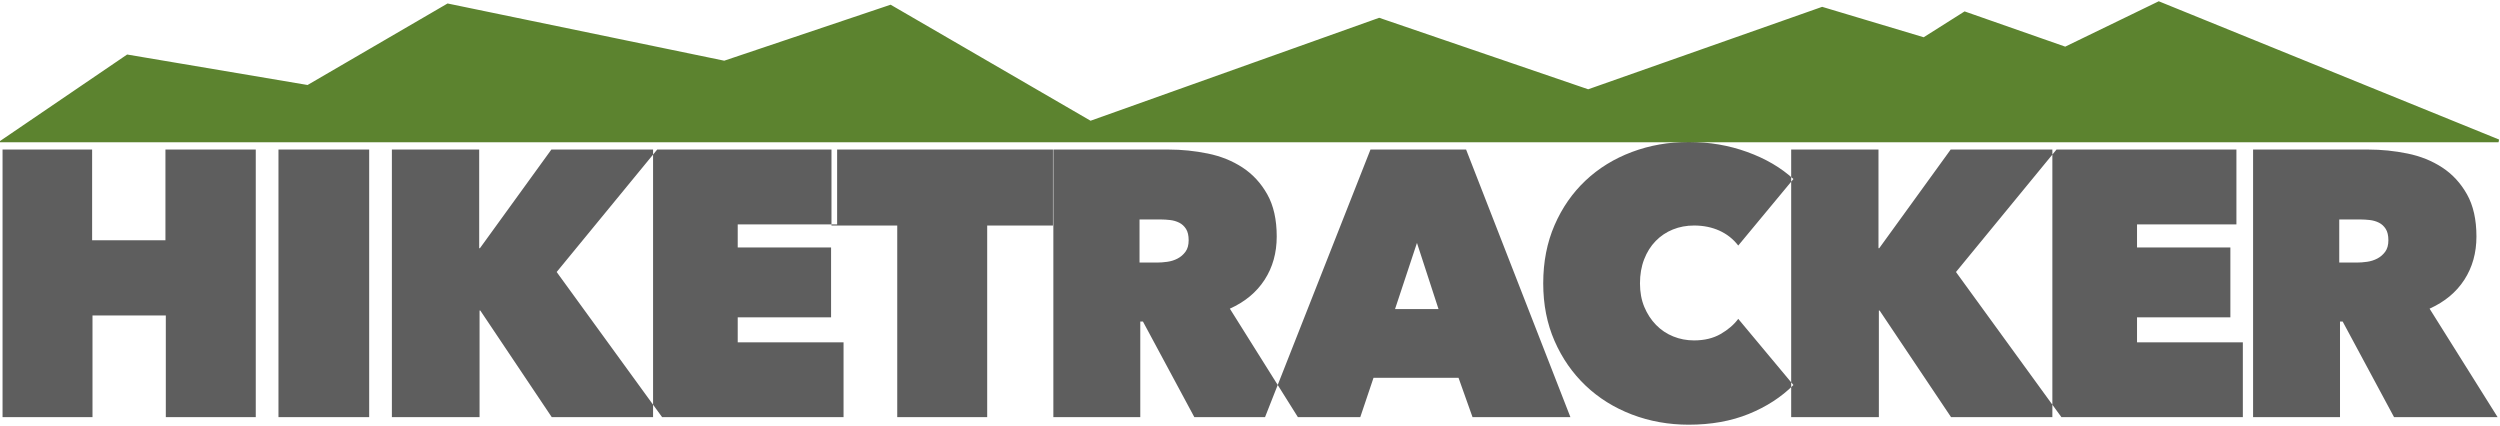
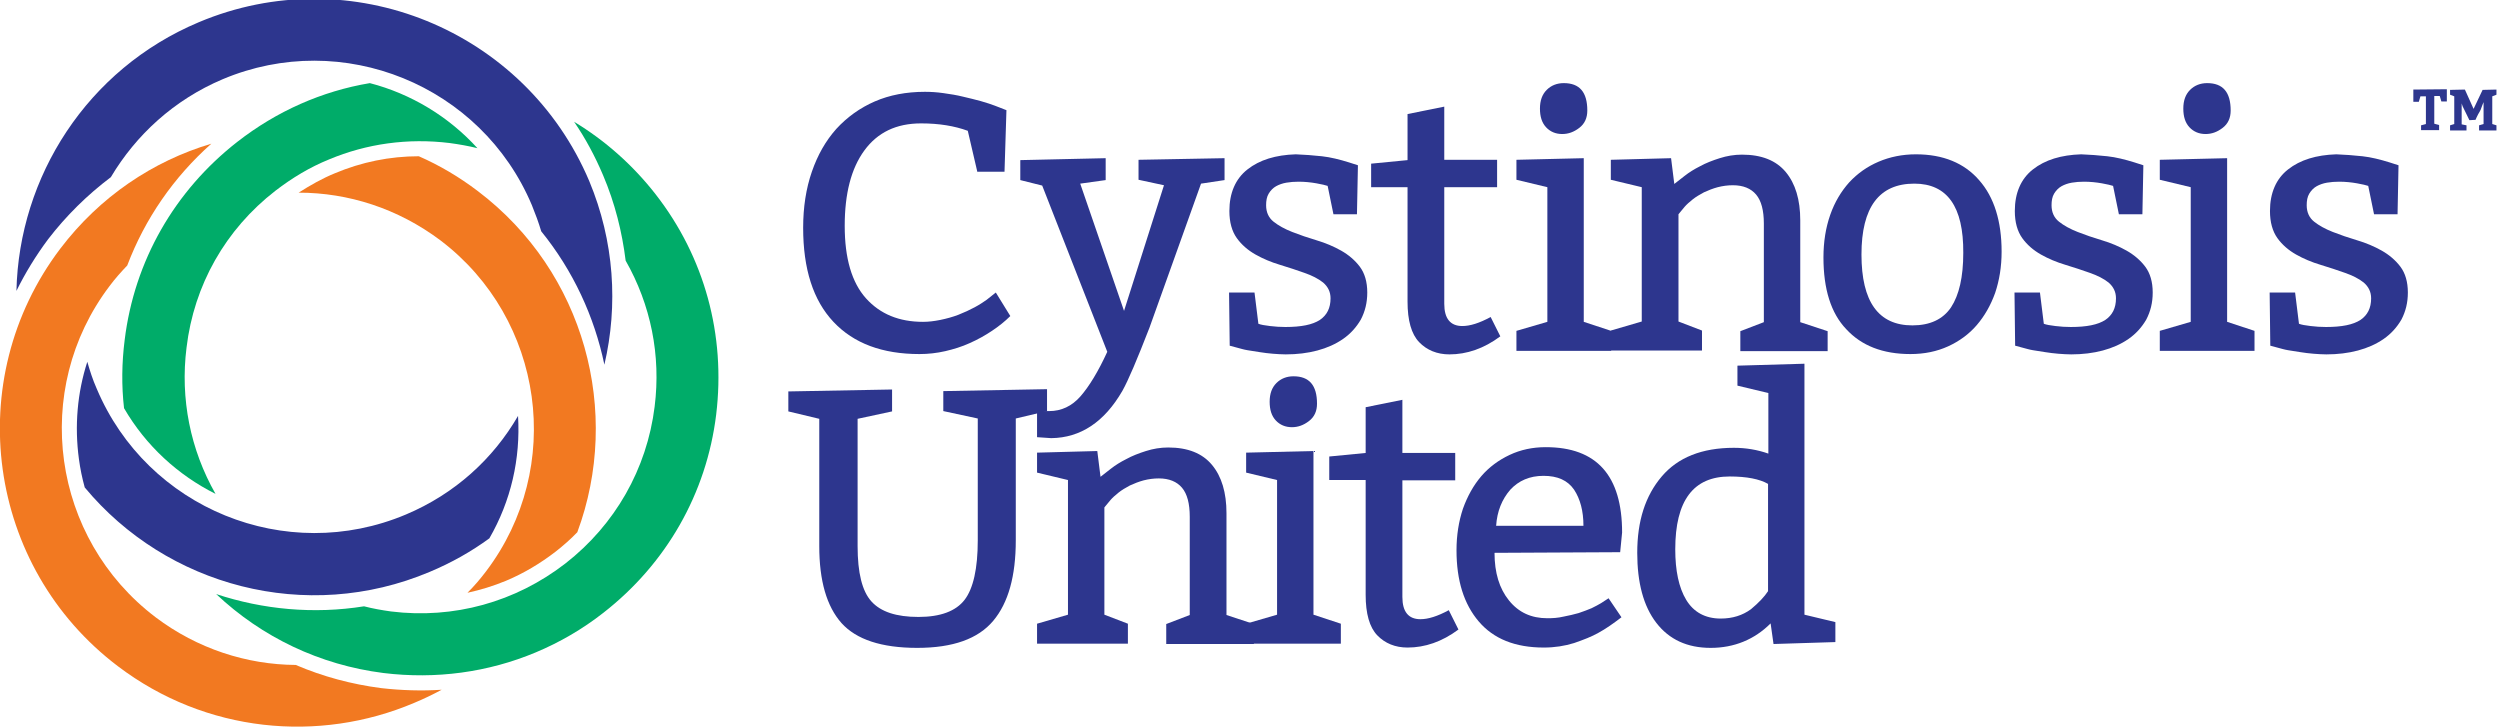
- <svg xmlns="http://www.w3.org/2000/svg" width="893px" height="152px" viewBox="0 0 893 152" version="1.1">
-   <defs />
-   <g id="Page-1" stroke="none" stroke-width="1" fill="none" fill-rule="evenodd">
-     <g id="logo" transform="translate(0, 1)">
-       <g id="Page-1">
-         <g id="HIKETRACKER">
-           <path d="M59.23,111.685 L33.04,111.685 L33.04,148 L0.91,148 L0.91,52.42 L32.905,52.42 L32.905,84.82 L59.095,84.82 L59.095,52.42 L91.36,52.42 L91.36,148 L59.23,148 L59.23,111.685 L59.23,111.685 Z M99.47,52.42 L131.87,52.42 L131.87,148 L99.47,148 L99.47,52.42 L99.47,52.42 Z M171.57,109.93 L171.3,109.93 L171.3,148 L139.98,148 L139.98,52.42 L171.165,52.42 L171.165,87.655 L171.435,87.655 L196.95,52.42 L234.75,52.42 L198.84,96.16 L236.505,148 L197.085,148 L171.57,109.93 L171.57,109.93 Z M233.275,52.42 L299.02,52.42 L299.02,79.15 L263.515,79.15 L263.515,87.385 L296.86,87.385 L296.86,112.36 L263.515,112.36 L263.515,121.27 L301.315,121.27 L301.315,148 L233.275,148 L233.275,52.42 L233.275,52.42 Z M352.625,148 L320.495,148 L320.495,79.555 L297.005,79.555 L297.005,52.42 L289.292,52.42 L376.115,52.42 L376.115,79.555 L352.625,79.555 L352.625,148 L352.625,148 Z M376.26,52.42 L417.435,52.42 C422.115,52.42 426.772,52.892 431.408,53.837 C436.043,54.783 440.182,56.447 443.827,58.833 C447.473,61.218 450.42,64.412 452.67,68.418 C454.92,72.423 456.045,77.44 456.045,83.47 C456.045,89.32 454.605,94.472 451.725,98.927 C448.845,103.383 444.705,106.825 439.305,109.255 L463.605,148 L426.615,148 L408.255,113.845 L407.31,113.845 L407.31,148 L376.26,148 L376.26,52.42 L376.26,52.42 Z M407.04,92.785 L413.385,92.785 C414.465,92.785 415.657,92.695 416.962,92.515 C418.268,92.335 419.482,91.953 420.608,91.368 C421.733,90.782 422.677,89.973 423.442,88.938 C424.208,87.902 424.59,86.53 424.59,84.82 C424.59,83.11 424.275,81.76 423.645,80.77 C423.015,79.78 422.205,79.038 421.215,78.543 C420.225,78.047 419.145,77.733 417.975,77.597 C416.805,77.462 415.725,77.395 414.735,77.395 L407.04,77.395 L407.04,92.785 L407.04,92.785 Z M489.535,52.42 L523.69,52.42 L560.95,148 L525.985,148 L520.99,133.96 L490.615,133.96 L485.89,148 L451.87,148 L489.535,52.42 L489.535,52.42 Z M506.14,85.765 L498.31,109.39 L513.835,109.39 L506.14,85.765 L506.14,85.765 Z M551.24,100.21 C551.24,92.56 552.59,85.63 555.29,79.42 C557.99,73.21 561.68,67.9 566.36,63.49 C571.04,59.08 576.552,55.683 582.898,53.297 C589.243,50.912 596.015,49.72 603.215,49.72 C610.595,49.72 617.57,50.912 624.14,53.297 C630.71,55.683 636.2,58.9 640.61,62.95 L620.9,86.71 C619.1,84.37 616.85,82.593 614.15,81.377 C611.45,80.162 608.435,79.555 605.105,79.555 C602.405,79.555 599.885,80.027 597.545,80.972 C595.205,81.918 593.158,83.29 591.403,85.09 C589.647,86.89 588.275,89.072 587.285,91.638 C586.295,94.203 585.8,97.06 585.8,100.21 C585.8,103.36 586.317,106.172 587.352,108.647 C588.388,111.123 589.782,113.26 591.538,115.06 C593.293,116.86 595.34,118.232 597.68,119.177 C600.02,120.123 602.495,120.595 605.105,120.595 C608.795,120.595 611.967,119.83 614.622,118.3 C617.278,116.77 619.37,114.97 620.9,112.9 L640.61,136.525 C636.29,140.845 630.98,144.287 624.68,146.852 C618.38,149.418 611.225,150.7 603.215,150.7 C596.015,150.7 589.243,149.485 582.898,147.055 C576.552,144.625 571.04,141.183 566.36,136.727 C561.68,132.272 557.99,126.963 555.29,120.797 C552.59,114.632 551.24,107.77 551.24,100.21 L551.24,100.21 L551.24,100.21 Z M671.4,109.93 L671.13,109.93 L671.13,148 L639.81,148 L639.81,52.42 L670.995,52.42 L670.995,87.655 L671.265,87.655 L696.78,52.42 L734.58,52.42 L698.67,96.16 L736.335,148 L696.915,148 L671.4,109.93 L671.4,109.93 Z M733.105,52.42 L798.85,52.42 L798.85,79.15 L763.345,79.15 L763.345,87.385 L796.69,87.385 L796.69,112.36 L763.345,112.36 L763.345,121.27 L801.145,121.27 L801.145,148 L733.105,148 L733.105,52.42 L733.105,52.42 Z M804.8,52.42 L845.975,52.42 C850.655,52.42 855.312,52.892 859.947,53.837 C864.583,54.783 868.722,56.447 872.367,58.833 C876.013,61.218 878.96,64.412 881.21,68.418 C883.46,72.423 884.585,77.44 884.585,83.47 C884.585,89.32 883.145,94.472 880.265,98.927 C877.385,103.383 873.245,106.825 867.845,109.255 L892.145,148 L855.155,148 L836.795,113.845 L835.85,113.845 L835.85,148 L804.8,148 L804.8,52.42 L804.8,52.42 Z M835.58,92.785 L841.925,92.785 C843.005,92.785 844.197,92.695 845.503,92.515 C846.808,92.335 848.022,91.953 849.148,91.368 C850.273,90.782 851.217,89.973 851.982,88.938 C852.748,87.902 853.13,86.53 853.13,84.82 C853.13,83.11 852.815,81.76 852.185,80.77 C851.555,79.78 850.745,79.038 849.755,78.543 C848.765,78.047 847.685,77.733 846.515,77.597 C845.345,77.462 844.265,77.395 843.275,77.395 L835.58,77.395 L835.58,92.785 L835.58,92.785 Z" id="Shape" fill="#5E5E5E" />
-           <polygon id="Path-1" stroke="#5C832F" fill="#5C832F" points="1 49.309 45.531 18.997 109.961 29.884 159.957 0.77 258.73 21.198 318.074 1.227 389.5 42.677 492.652 5.881 567.305 31.422 650.887 1.968 687.215 12.853 701.816 3.622 737.73 16.202 771.125 0 892.48 49.309" />
+ <svg xmlns="http://www.w3.org/2000/svg" version="1.1" id="Layer_1" x="0px" y="0px" viewBox="0 0 776 225.5" style="enable-background:new 0 0 776 225.5;" xml:space="preserve">
+   <style type="text/css">
+ 	.st0{fill:#F27921;}
+ 	.st1{fill:#2D368E;}
+ 	.st2{fill:#00AC69;}
+ </style>
+   <g>
+     <g>
+       <g>
+         <g>
+           <g>
+             <path class="st0" d="M172.5,171.2c2.4-1.9,4.6-3.8,6.7-6c13.8-37.2,2.4-80.7-30.9-105.9c-5.8-4.4-11.9-8-18.3-10.8       c-9,0-17.8,1.8-26.1,5.3c-3.9,1.6-7.6,3.7-11.2,6c15.4,0,30.8,4.9,44,14.8c32.2,24.4,38.6,70.5,14.2,102.7       c-1.8,2.4-3.7,4.6-5.8,6.7c4.1-0.9,8-2.1,11.9-3.7C162.5,178,167.7,174.9,172.5,171.2z" />
+           </g>
+           <g>
+             <path class="st0" d="M118.4,213.6c-9.3-1.2-18.2-3.6-26.6-7.2c-15.2-0.1-30.5-5-43.5-14.8C16,167.1,9.6,121,34,88.8       c1.7-2.3,3.6-4.4,5.5-6.4C45,67.9,53.9,55,65.6,44.6C47.5,50,31,61,18.7,77.2C-12.1,117.9-4.1,176,36.6,206.8       c27.3,20.7,62.4,23.9,91.9,11.4c2.9-1.2,5.8-2.6,8.6-4.1C130.9,214.5,124.6,214.3,118.4,213.6z" />
+           </g>
+         </g>
+         <g>
+           <g>
+             <path class="st1" d="M182.9,56.2C163,9.2,108.7-12.9,61.7,6.9C27,21.5,5.9,54.9,5.1,90.3c2.7-5.5,6-10.9,9.8-16       C20.5,67,27.1,60.5,34.4,55C42.2,41.9,54,31,69.1,24.6c37.2-15.7,80.3,1.8,96,39.1c1.1,2.7,2.1,5.4,2.9,8.1       c9.9,12.2,16.5,26.5,19.6,41.4C191.9,94.8,190.7,74.9,182.9,56.2z" />
+           </g>
+         </g>
+         <g>
+           <g>
+             <path class="st1" d="M160.8,129.1c-7.7,13.3-19.6,24.2-34.8,30.6c-37.2,15.7-80.3-1.8-96-39.1c-1.2-2.7-2.1-5.5-2.9-8.3       c-3.1,9.6-4,19.9-2.6,30.2c0.4,3,1,5.9,1.8,8.8c25.4,30.6,68.7,42.4,107.1,26.2c6.7-2.8,12.9-6.3,18.5-10.4       C158.6,155.5,161.6,142.4,160.8,129.1z" />
+           </g>
+         </g>
+       </g>
+       <g>
+         <g>
+           <g>
+             <g>
+               <path class="st1" d="M303.4,53.5l-3-12.9c-4.1-1.5-8.9-2.3-14.5-2.3c-7.7,0-13.5,2.8-17.6,8.4c-4.1,5.6-6.1,13.4-6.1,23.4        c0,10.1,2.2,17.6,6.6,22.5c4.4,4.9,10.3,7.3,17.7,7.3c1.7,0,3.4-0.2,5.4-0.6c1.9-0.4,3.8-0.9,5.6-1.6c1.8-0.7,3.5-1.5,5-2.3        c1.5-0.8,2.7-1.6,3.7-2.3l2.9-2.3l4.5,7.3c-1.7,1.7-3.6,3.2-5.7,4.6c-2.1,1.4-4.4,2.7-6.9,3.8c-2.4,1.1-5,1.9-7.6,2.5        c-2.6,0.6-5.3,0.9-8,0.9c-11.5,0-20.4-3.3-26.7-10c-6.3-6.7-9.4-16.4-9.4-29.2c0-6.4,0.9-12.2,2.7-17.4        c1.8-5.2,4.3-9.6,7.6-13.3c3.3-3.6,7.3-6.5,11.9-8.5c4.6-2,9.8-3,15.6-3c1.7,0,3.6,0.1,5.7,0.4c2.1,0.3,4.1,0.6,6.1,1.1        c2,0.5,3.9,0.9,5.6,1.4c1.8,0.5,3.2,1,4.3,1.4l3.6,1.4l-0.6,19.1H303.4z" />
+             </g>
+             <g>
+               <path class="st1" d="M381.5,90.8h7.9l1.2,9.7c0.8,0.3,1.9,0.5,3.6,0.7c1.6,0.2,3.2,0.3,4.8,0.3c4.9,0,8.4-0.7,10.7-2.2        c2.2-1.5,3.3-3.7,3.3-6.7c0-2-0.8-3.6-2.3-4.9c-1.5-1.2-3.5-2.2-5.8-3c-2.3-0.8-4.9-1.7-7.6-2.5c-2.7-0.8-5.3-1.9-7.6-3.2        c-2.3-1.3-4.3-3-5.8-5.1c-1.5-2.1-2.3-4.9-2.3-8.4c0-5.6,1.9-10,5.6-12.9c3.8-3,8.8-4.5,15-4.7c2.6,0.1,5.3,0.3,8.1,0.6        c2.7,0.3,5.5,1,8.4,1.9l2.8,0.9l-0.3,15.2h-7.3l-1.8-8.8c-0.6-0.2-1.8-0.5-3.5-0.8c-1.7-0.3-3.6-0.5-5.5-0.5        c-1.4,0-2.6,0.1-3.8,0.3c-1.2,0.2-2.3,0.6-3.2,1.1c-0.9,0.5-1.7,1.3-2.3,2.3c-0.6,1-0.8,2.2-0.8,3.6c0,2.2,0.8,3.9,2.3,5.1        c1.5,1.2,3.5,2.3,5.8,3.2c2.3,0.9,4.9,1.8,7.6,2.6c2.7,0.8,5.3,1.9,7.6,3.2c2.3,1.3,4.3,3,5.8,5c1.5,2,2.3,4.7,2.3,8        c0,3.2-0.7,5.9-2,8.4c-1.4,2.4-3.2,4.4-5.5,6c-2.3,1.6-5,2.8-8,3.6c-3,0.8-6.3,1.2-9.8,1.2c-1.3,0-2.6-0.1-4-0.2        c-1.4-0.1-2.8-0.3-4.1-0.5c-1.4-0.2-2.6-0.4-3.8-0.6c-1.2-0.2-2.1-0.5-2.9-0.7l-2.6-0.7L381.5,90.8z" />
+             </g>
+             <g>
+               <path class="st1" d="M448.3,33.1v16.5h16.4v8.5h-16.4v36.2c0,4.6,1.9,6.9,5.6,6.9c2.4,0,5.3-0.9,8.8-2.8l3,6        c-5.1,3.8-10.4,5.6-15.8,5.6c-3.8,0-7-1.3-9.4-3.8c-2.4-2.5-3.6-6.7-3.6-12.6V58.1h-11.3v-7.3l11.3-1.1V35.4L448.3,33.1z" />
+             </g>
+             <g>
+               <path class="st1" d="M491.6,49.1v50.8l8.5,2.8v6.2h-29.4v-6.2l9.6-2.8V58.1l-9.6-2.3v-6.2L491.6,49.1z M485.4,25.8        c4.9,0,7.3,2.8,7.3,8.5c0,2.3-0.8,4.1-2.5,5.4c-1.7,1.3-3.4,1.9-5.3,1.9c-2,0-3.7-0.7-5-2.1c-1.3-1.4-1.9-3.3-1.9-5.8        c0-2.5,0.7-4.4,2.1-5.8C481.5,26.5,483.3,25.8,485.4,25.8z" />
+             </g>
+             <g>
+               <path class="st1" d="M518.7,49.1l1,8c0.8-0.6,1.8-1.4,3.2-2.5c1.4-1.1,3-2.1,4.8-3c1.8-1,3.9-1.8,6.1-2.5        c2.2-0.7,4.5-1.1,6.9-1.1c6.1,0,10.6,1.8,13.6,5.4c3,3.6,4.5,8.6,4.5,15v31.6l8.5,2.8v6.2h-27.1v-6.2l7.3-2.8V69.4        c0-4.1-0.8-7.1-2.4-9c-1.6-1.9-4-2.9-7.2-2.9c-1.6,0-3.1,0.2-4.7,0.6c-1.5,0.4-3,1-4.3,1.6c-1.3,0.7-2.5,1.4-3.5,2.2        c-1,0.8-1.9,1.6-2.5,2.3l-1.9,2.3v33.3l7.3,2.8v6.2H500v-6.2l9.6-2.8V58.1l-9.6-2.3v-6.2L518.7,49.1z" />
+             </g>
+             <g>
+               <path class="st1" d="M566,79.9c0-4.8,0.7-9.2,2.1-13.2c1.4-4,3.4-7.3,5.9-10.1c2.6-2.8,5.6-4.9,9.1-6.4        c3.5-1.5,7.4-2.3,11.6-2.3c8.4,0,15,2.7,19.6,8c4.7,5.3,7,12.8,7,22.2c0,4.7-0.7,8.9-2,12.8c-1.4,3.9-3.3,7.2-5.7,10        c-2.4,2.8-5.4,5-8.9,6.6c-3.5,1.6-7.4,2.4-11.7,2.4c-8.6,0-15.2-2.6-19.9-7.7C568.3,97.2,566,89.7,566,79.9z M594.2,57        c-10.9,0-16.4,7.3-16.4,22s5.3,22,15.8,22c5.5,0,9.5-1.9,12-5.6c2.5-3.8,3.8-9.4,3.8-16.9C609.5,64.1,604.4,57,594.2,57z" />
+             </g>
+             <g>
+               <path class="st1" d="M625.3,90.8h7.9l1.2,9.7c0.8,0.3,1.9,0.5,3.6,0.7c1.6,0.2,3.2,0.3,4.8,0.3c4.9,0,8.4-0.7,10.7-2.2        c2.2-1.5,3.3-3.7,3.3-6.7c0-2-0.8-3.6-2.3-4.9c-1.5-1.2-3.5-2.2-5.8-3c-2.3-0.8-4.9-1.7-7.6-2.5c-2.7-0.8-5.3-1.9-7.6-3.2        c-2.3-1.3-4.3-3-5.8-5.1c-1.5-2.1-2.3-4.9-2.3-8.4c0-5.6,1.9-10,5.6-12.9c3.8-3,8.8-4.5,15-4.7c2.6,0.1,5.3,0.3,8.1,0.6        c2.7,0.3,5.5,1,8.4,1.9l2.8,0.9l-0.3,15.2h-7.3l-1.8-8.8c-0.6-0.2-1.8-0.5-3.5-0.8c-1.7-0.3-3.6-0.5-5.5-0.5        c-1.4,0-2.6,0.1-3.8,0.3c-1.2,0.2-2.3,0.6-3.2,1.1c-0.9,0.5-1.7,1.3-2.3,2.3c-0.6,1-0.8,2.2-0.8,3.6c0,2.2,0.8,3.9,2.3,5.1        c1.5,1.2,3.5,2.3,5.8,3.2c2.3,0.9,4.9,1.8,7.6,2.6c2.7,0.8,5.3,1.9,7.6,3.2c2.3,1.3,4.3,3,5.8,5c1.5,2,2.3,4.7,2.3,8        c0,3.2-0.7,5.9-2,8.4c-1.4,2.4-3.2,4.4-5.5,6c-2.3,1.6-5,2.8-8,3.6c-3,0.8-6.3,1.2-9.8,1.2c-1.3,0-2.6-0.1-4-0.2        c-1.4-0.1-2.8-0.3-4.1-0.5c-1.4-0.2-2.6-0.4-3.8-0.6c-1.2-0.2-2.1-0.5-2.9-0.7l-2.6-0.7L625.3,90.8z" />
+             </g>
+             <g>
+               <path class="st1" d="M691.3,49.1v50.8l8.5,2.8v6.2h-29.4v-6.2l9.6-2.8V58.1l-9.6-2.3v-6.2L691.3,49.1z M685.1,25.8        c4.9,0,7.3,2.8,7.3,8.5c0,2.3-0.8,4.1-2.5,5.4c-1.7,1.3-3.4,1.9-5.3,1.9c-2,0-3.7-0.7-5-2.1c-1.3-1.4-1.9-3.3-1.9-5.8        c0-2.5,0.7-4.4,2.1-5.8C681.2,26.5,683,25.8,685.1,25.8z" />
+             </g>
+             <g>
+               <path class="st1" d="M704.5,90.8h7.9l1.2,9.7c0.8,0.3,1.9,0.5,3.6,0.7c1.6,0.2,3.2,0.3,4.8,0.3c4.9,0,8.4-0.7,10.7-2.2        c2.2-1.5,3.3-3.7,3.3-6.7c0-2-0.8-3.6-2.3-4.9c-1.5-1.2-3.5-2.2-5.8-3c-2.3-0.8-4.9-1.7-7.6-2.5c-2.7-0.8-5.3-1.9-7.6-3.2        c-2.3-1.3-4.3-3-5.8-5.1c-1.5-2.1-2.3-4.9-2.3-8.4c0-5.6,1.9-10,5.6-12.9c3.8-3,8.8-4.5,15-4.7c2.6,0.1,5.3,0.3,8.1,0.6        c2.7,0.3,5.5,1,8.4,1.9l2.8,0.9l-0.3,15.2h-7.3l-1.8-8.8c-0.6-0.2-1.8-0.5-3.5-0.8c-1.7-0.3-3.6-0.5-5.5-0.5        c-1.4,0-2.6,0.1-3.8,0.3c-1.2,0.2-2.3,0.6-3.2,1.1c-0.9,0.5-1.7,1.3-2.3,2.3c-0.6,1-0.8,2.2-0.8,3.6c0,2.2,0.8,3.9,2.3,5.1        c1.5,1.2,3.5,2.3,5.8,3.2c2.3,0.9,4.9,1.8,7.6,2.6c2.7,0.8,5.3,1.9,7.6,3.2c2.3,1.3,4.3,3,5.8,5c1.5,2,2.3,4.7,2.3,8        c0,3.2-0.7,5.9-2,8.4c-1.4,2.4-3.2,4.4-5.5,6c-2.3,1.6-5,2.8-8,3.6c-3,0.8-6.3,1.2-9.8,1.2c-1.3,0-2.6-0.1-4-0.2        c-1.4-0.1-2.8-0.3-4.1-0.5c-1.4-0.2-2.6-0.4-3.8-0.6c-1.2-0.2-2.1-0.5-2.9-0.7l-2.6-0.7L704.5,90.8z" />
+             </g>
+             <g>
+               <path class="st1" d="M340.6,140l1,8c0.8-0.6,1.8-1.4,3.2-2.5c1.4-1.1,3-2.1,4.8-3c1.8-1,3.9-1.8,6.1-2.5        c2.2-0.7,4.5-1.1,6.9-1.1c6.1,0,10.6,1.8,13.6,5.4c3,3.6,4.5,8.6,4.5,15v31.6l8.5,2.8v6.2H362v-6.2l7.3-2.8v-30.5        c0-4.1-0.8-7.1-2.4-9s-4-2.9-7.2-2.9c-1.6,0-3.1,0.2-4.7,0.6c-1.5,0.4-3,1-4.3,1.6c-1.3,0.7-2.5,1.4-3.5,2.2s-1.9,1.6-2.5,2.3        l-1.9,2.3v33.3l7.3,2.8v6.2h-28.2v-6.2l9.6-2.8v-41.8l-9.6-2.3v-6.2L340.6,140z" />
+             </g>
+             <g>
+               <path class="st1" d="M407.7,140v50.8l8.5,2.8v6.2h-29.4v-6.2l9.6-2.8v-41.8l-9.6-2.3v-6.2L407.7,140z M401.5,116.8        c4.9,0,7.3,2.8,7.3,8.5c0,2.3-0.8,4.1-2.5,5.4c-1.7,1.3-3.4,1.9-5.3,1.9c-2,0-3.7-0.7-5-2.1c-1.3-1.4-1.9-3.3-1.9-5.8        c0-2.5,0.7-4.4,2.1-5.8C397.6,117.5,399.4,116.8,401.5,116.8z" />
+             </g>
+             <g>
+               <path class="st1" d="M435.3,124.1v16.5h16.4v8.5h-16.4v36.2c0,4.6,1.9,6.9,5.6,6.9c2.4,0,5.3-0.9,8.8-2.8l3,6        c-5.1,3.8-10.4,5.6-15.8,5.6c-3.8,0-7-1.3-9.4-3.8c-2.4-2.5-3.6-6.7-3.6-12.6v-35.6h-11.3v-7.3l11.3-1.1v-14.2L435.3,124.1z" />
+             </g>
+             <g>
+               <path class="st1" d="M502.9,171.4l-39,0.2c0,6.2,1.5,11.1,4.5,14.8c3,3.7,6.9,5.5,11.9,5.5c1.7,0,3.3-0.1,5-0.5        c1.7-0.3,3.2-0.7,4.7-1.1c1.5-0.5,2.8-1,4-1.5c1.2-0.6,2.2-1.1,3-1.6l2.3-1.5l4,5.9c-2.6,2-4.9,3.6-7.1,4.8        c-2.1,1.2-4.7,2.2-7.6,3.2c-2.9,0.9-6,1.4-9.4,1.4c-8.9,0-15.6-2.7-20.2-8.1c-4.6-5.4-6.9-12.7-6.9-22.1c0-4.7,0.7-9,2-12.9        c1.4-3.9,3.3-7.3,5.7-10.1c2.4-2.8,5.4-5,8.8-6.6c3.4-1.6,7.1-2.4,11.2-2.4c15.8,0,23.7,8.8,23.7,26.5L502.9,171.4z         M464.4,163.2h27.1c0-4.6-1-8.3-2.9-11.2c-2-2.9-5.1-4.3-9.5-4.3c-4.3,0-7.7,1.5-10.3,4.3C466.2,155,464.7,158.7,464.4,163.2z        " />
+             </g>
+             <g>
+               <path class="st1" d="M560.1,112.9v77.9l9.6,2.3v6.2l-19.2,0.6l-0.9-6.4c-5,5-11.3,7.6-18.6,7.6c-7.3,0-12.9-2.6-16.9-7.8        c-4-5.2-5.9-12.5-5.9-21.7c0-9.9,2.5-17.7,7.6-23.7c5-5.9,12.5-8.9,22.4-8.9c3.7,0,7.3,0.6,10.7,1.8V122l-9.6-2.3v-6.2        L560.1,112.9z M548.8,183.5v-33.3c-2.6-1.5-6.6-2.3-11.9-2.3c-11.3,0-16.9,7.5-16.9,22.6c0,6.6,1.1,11.9,3.4,15.7        c2.3,3.8,5.9,5.8,10.7,5.8c3.7,0,6.8-1,9.4-2.9C545.9,187.1,547.7,185.2,548.8,183.5z" />
+             </g>
+           </g>
+           <g>
+             <path class="st1" d="M315.3,129.9v37.8c0,11.1-2.3,19.4-7,25c-4.7,5.6-12.5,8.4-23.6,8.4s-18.9-2.6-23.5-7.7       c-4.6-5.2-6.9-13.1-6.9-23.9v-39.5l-9.6-2.3v-6.2l32.2-0.6v6.8l-10.7,2.3v39.5c0,8.3,1.4,14,4.3,17.2c2.9,3.2,7.7,4.8,14.6,4.8       c6.8,0,11.6-1.8,14.3-5.3c2.7-3.5,4.1-9.7,4.1-18.5v-37.8l-10.7-2.3v-6.2l32.2-0.6v6.8L315.3,129.9z" />
+           </g>
+         </g>
+         <g>
+           <path class="st1" d="M353.4,49.6v6.2l7.9,1.7l-12.4,39L335.3,57l7.9-1.1v-6.8l-26.5,0.6v6.2l6.8,1.7l20.2,51.6      c-2.8,6.1-5.6,10.7-8.3,13.8c-2.7,3.1-6,4.6-9.7,4.6h-3.8v8.1l4.4,0.3c9.1-0.1,16.5-5,22.1-14.7c1.8-3.2,4.6-9.8,8.4-19.6      l16-44.7l7.3-1.1v-6.8L353.4,49.6z" />
        </g>
      </g>
    </g>
+     <g>
+       <path class="st2" d="M114.8,25.8C99.9,28.3,85.9,34.5,73.7,44c-19.5,15.2-32,37-35,61.5c-0.9,7.1-1,14.2-0.2,21.2    c6.8,11.7,16.8,20.8,28.4,26.6c-7.8-13.7-11-29.5-9-45.4C60.2,88.5,70,71.2,85.5,59.2c5.2-4,10.7-7.3,16.6-9.7    c11.7-4.9,24.5-6.7,37.5-5.1c2.9,0.4,5.8,0.9,8.6,1.6C139.2,36.1,127.5,29.1,114.8,25.8z" />
+       <path class="st2" d="M203.5,60.3c-7.1-9.1-15.7-16.7-25.3-22.5c3.5,5.1,6.5,10.7,9,16.6c3.7,8.7,5.9,17.6,7,26.5    c7.8,13.7,11,29.4,9,45.3c-2.4,19.4-12.3,36.7-27.7,48.7c-15.5,12-34.7,17.3-54.1,14.9h0c-2.9-0.4-5.7-0.9-8.4-1.6    c-15.6,2.5-31.4,1-45.9-3.8c14.2,13.4,32.2,22,51.9,24.5c16.3,2,32.5-0.2,47.3-6.4c7.4-3.1,14.5-7.2,21-12.3    c19.5-15.2,32-37,35-61.5C225.3,104,218.7,79.8,203.5,60.3z" />
+     </g>
+     <g>
+       <path class="st1" d="M751.5,40.5v-1.6l1.5-0.4v-8.6h-1.7l-0.5,1.7h-1.7v-3.8l10.4-0.1v3.8h-1.7l-0.5-1.7h-1.7v8.6l1.5,0.4v1.6    H751.5z" />
+       <path class="st1" d="M765.6,38.9v1.6h-5.1v-1.6l1.3-0.4v-8.6l-1.3-0.5v-1.5l4.6-0.1l2.7,6l2.8-5.9l4.3-0.1v1.6l-1.3,0.5v8.6    l1.3,0.4v1.6h-5.4v-1.6l1.4-0.4v-6.8c-0.2,0.6-0.5,1.1-0.7,1.8s-0.6,1.3-1,2s-0.6,1.3-0.8,1.7l-1.9,0.1l-2.1-4.3l-0.3-0.9v6.5    L765.6,38.9z" />
+     </g>
  </g>
</svg>
